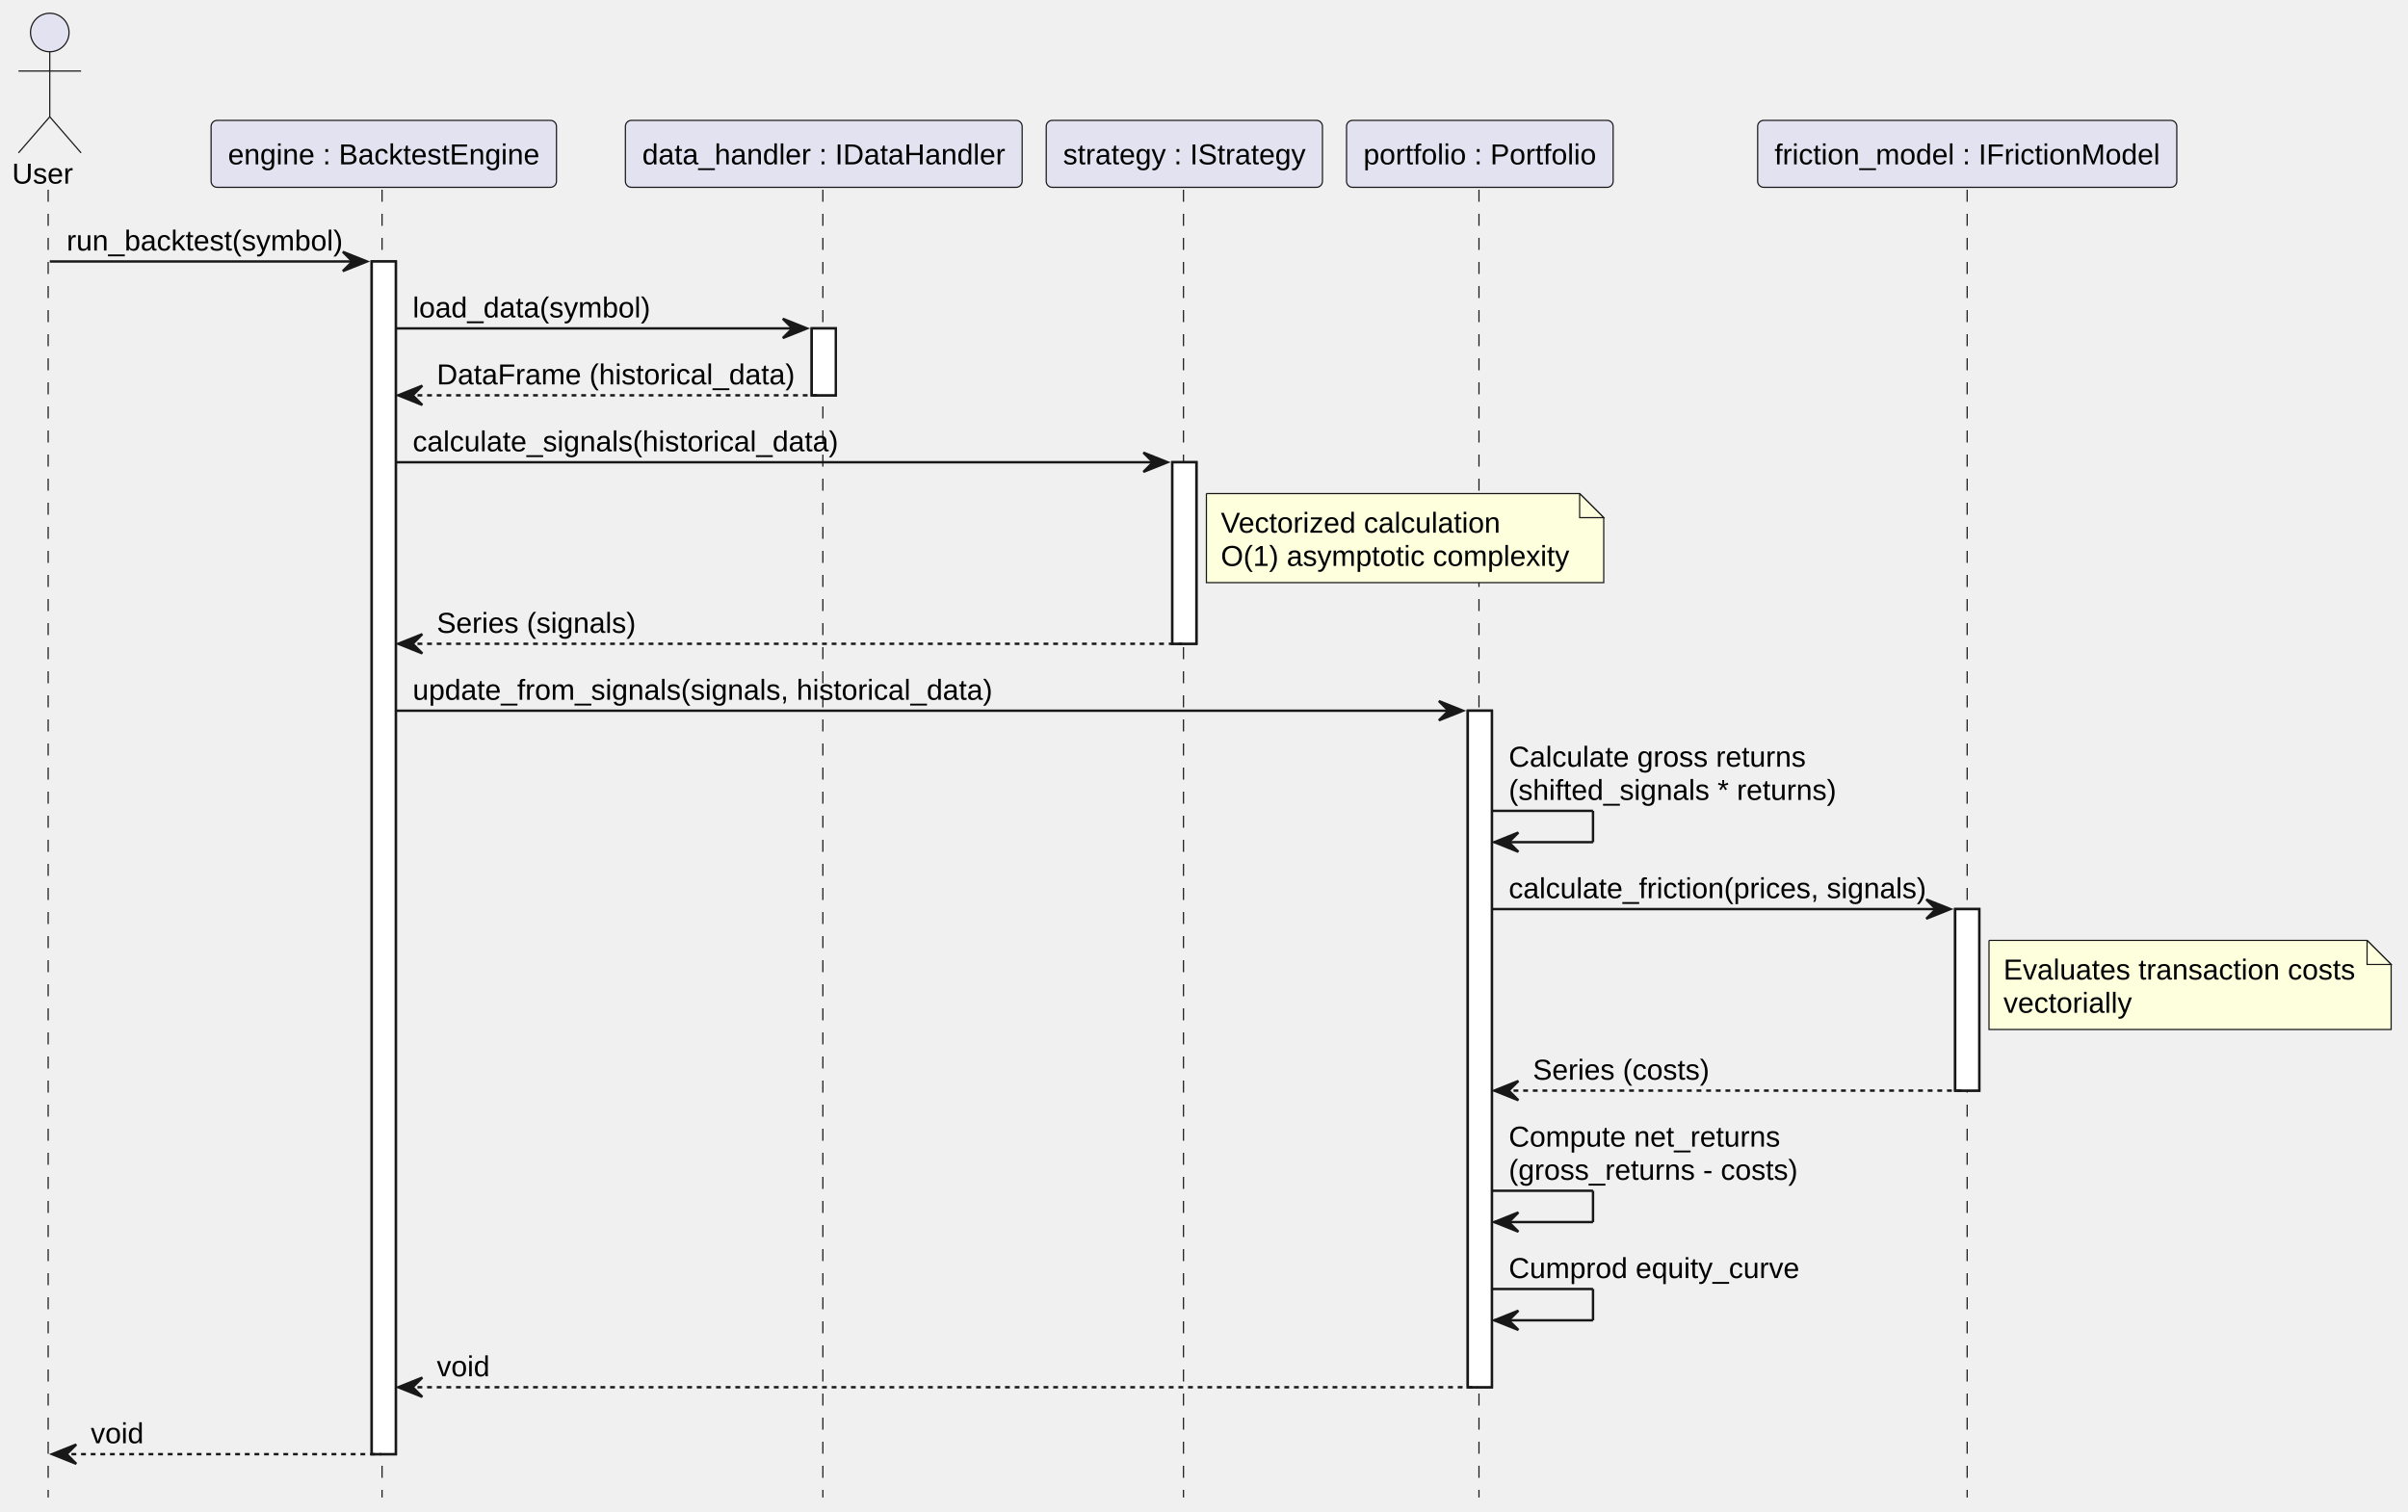
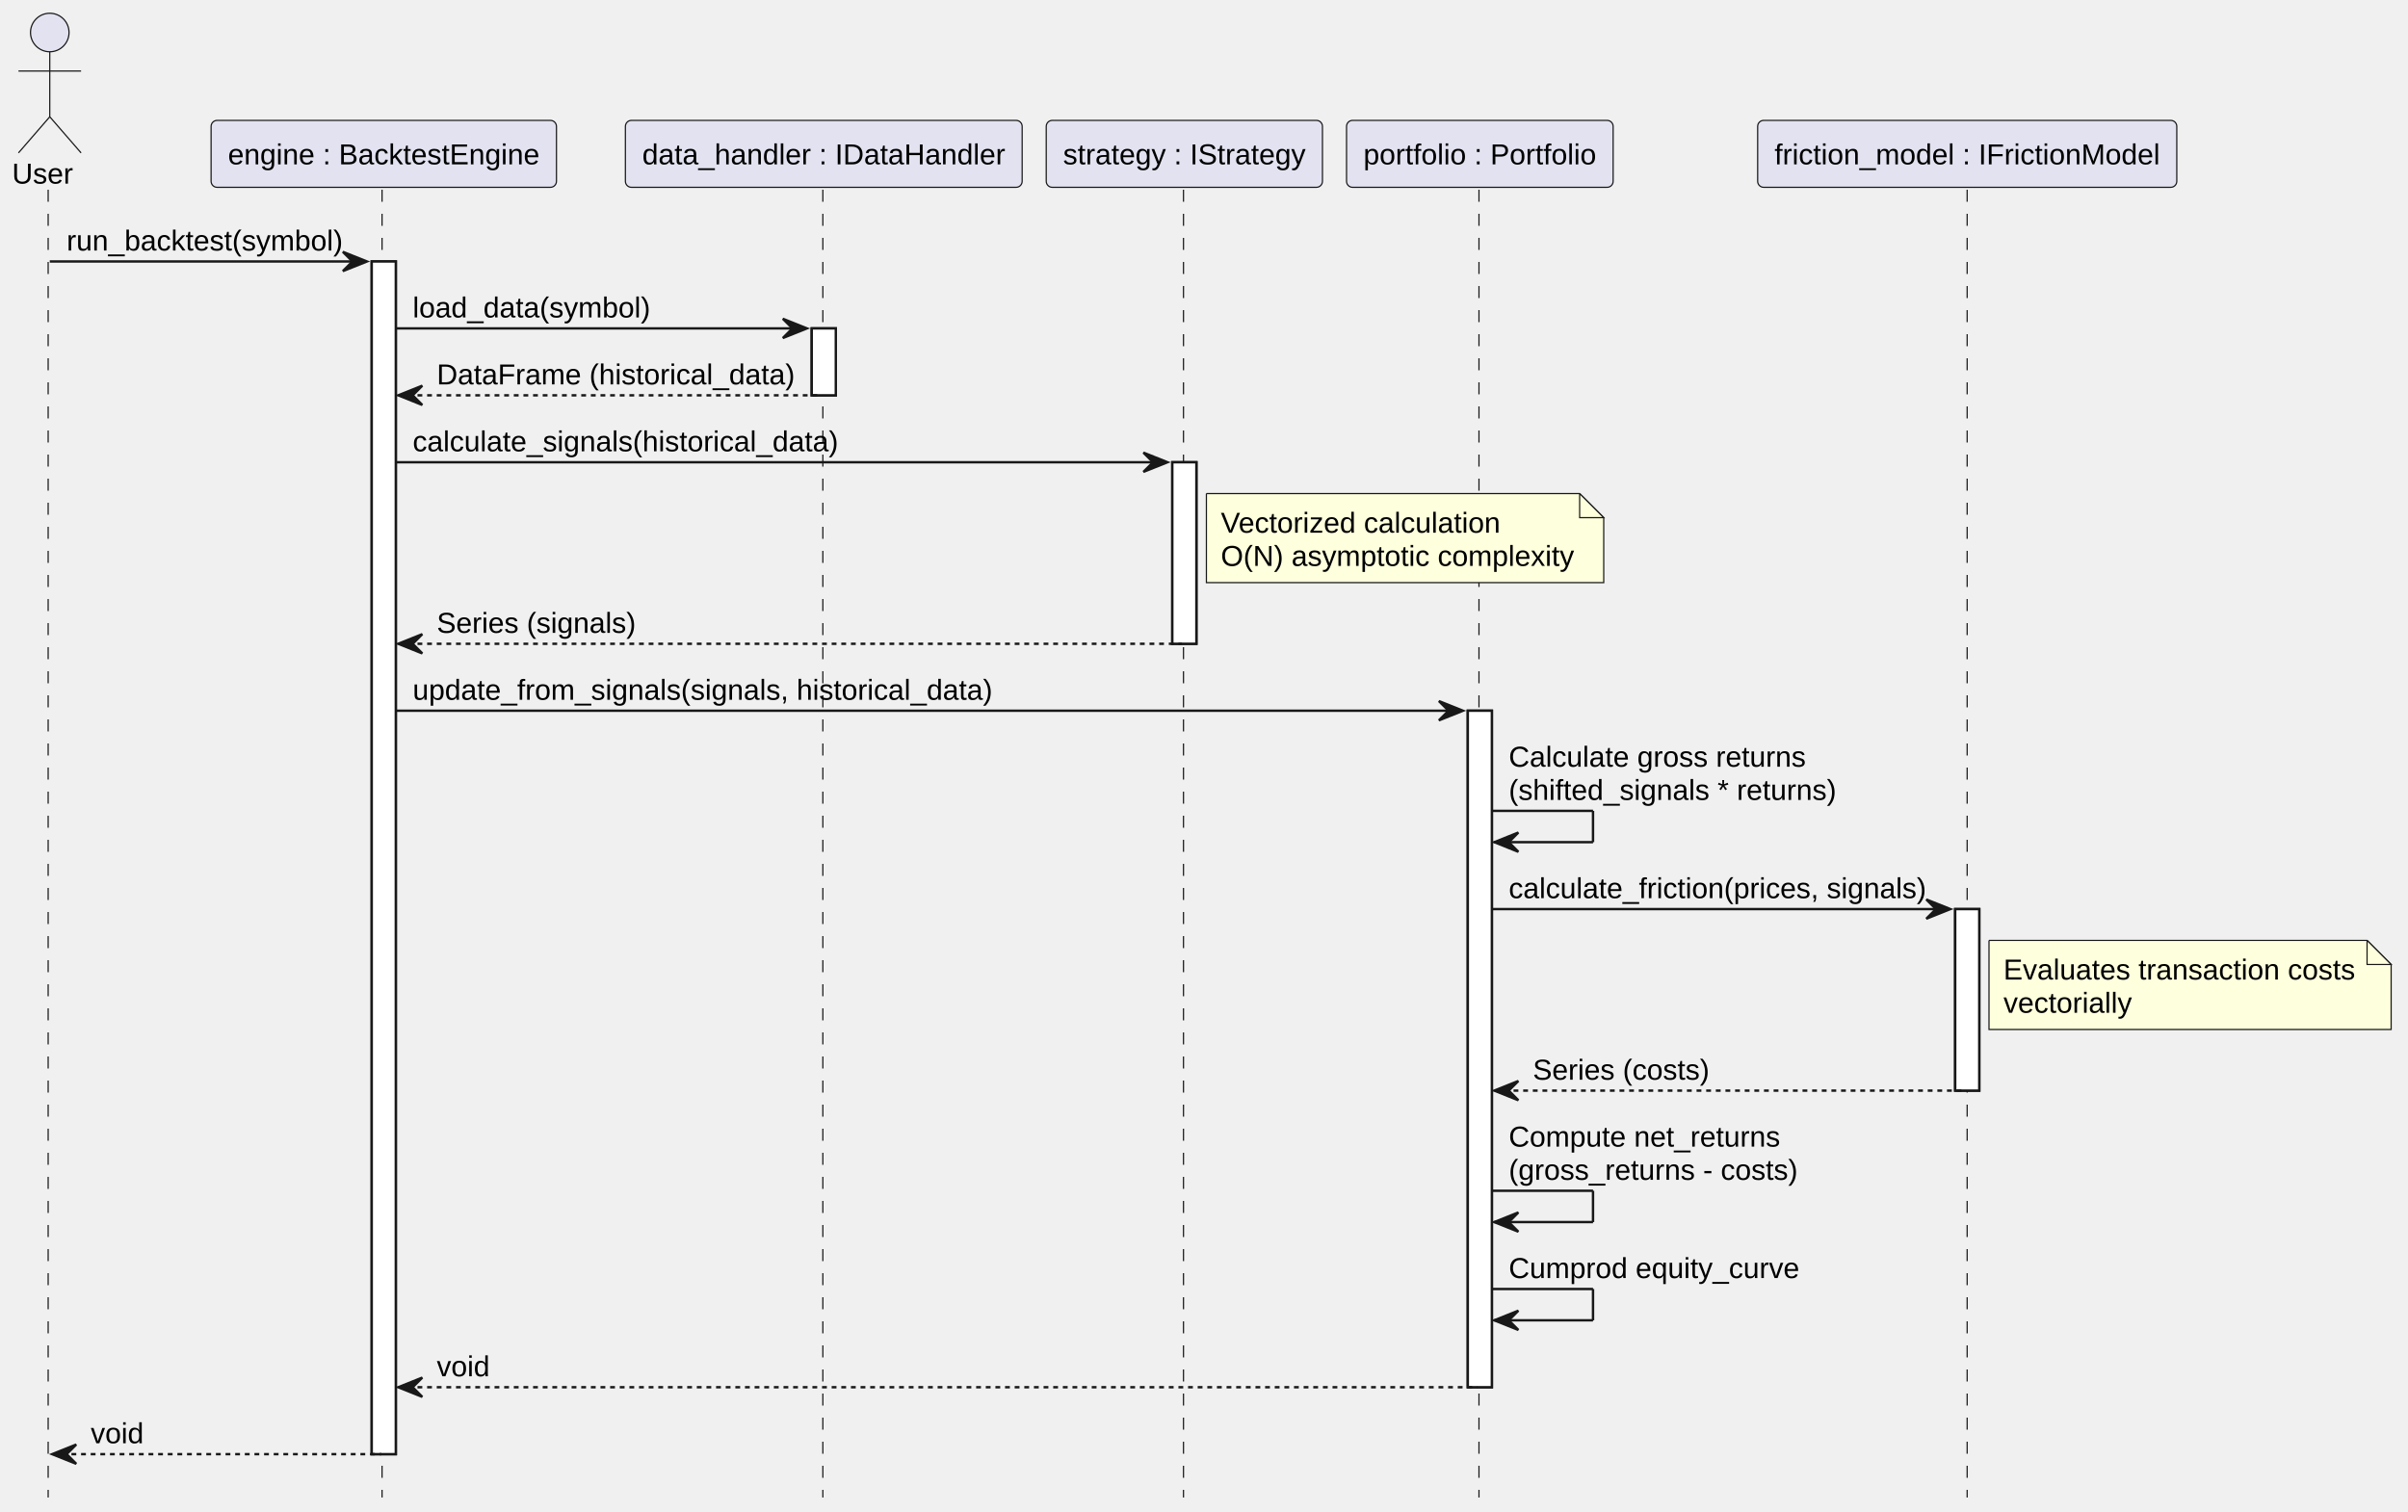
<svg xmlns="http://www.w3.org/2000/svg" contentStyleType="text/css" data-diagram-type="SEQUENCE" height="628px" preserveAspectRatio="none" style="width:1000px;height:628px;" version="1.1" viewBox="0 0 1000 628" width="1000px" zoomAndPan="magnify">
  <defs />
  <g>
    <g>
      <rect fill="#FFFFFF" height="495.379" style="stroke:#181818;stroke-width:1;" width="10" x="154.377" y="108.598" />
    </g>
    <g>
      <rect fill="#FFFFFF" height="27.799" style="stroke:#181818;stroke-width:1;" width="10" x="337.1" y="136.397" />
    </g>
    <g>
      <rect fill="#FFFFFF" height="75.397" style="stroke:#181818;stroke-width:1;" width="10" x="486.839" y="191.994" />
    </g>
    <g>
      <rect fill="#FFFFFF" height="280.988" style="stroke:#181818;stroke-width:1;" width="10" x="609.552" y="295.19" />
    </g>
    <g>
      <rect fill="#FFFFFF" height="75.397" style="stroke:#181818;stroke-width:1;" width="10" x="811.954" y="377.586" />
    </g>
    <g class="participant-lifeline" data-entity-uid="part1" data-qualified-name="User" id="part1-lifeline">
      <g>
        <rect fill="#000000" fill-opacity="0" height="543.178" width="8" x="16.668" y="78.799" />
        <line style="stroke:#181818;stroke-width:0.5;stroke-dasharray:5,5;" x1="20" x2="20" y1="78.799" y2="621.977" />
      </g>
    </g>
    <g class="participant-lifeline" data-entity-uid="part2" data-qualified-name="Engine" id="part2-lifeline">
      <g>
        <rect fill="#000000" fill-opacity="0" height="543.178" width="8" x="155.377" y="78.799" />
        <line style="stroke:#181818;stroke-width:0.5;stroke-dasharray:5,5;" x1="158.666" x2="158.666" y1="78.799" y2="621.977" />
      </g>
    </g>
    <g class="participant-lifeline" data-entity-uid="part3" data-qualified-name="DataHandler" id="part3-lifeline">
      <g>
        <rect fill="#000000" fill-opacity="0" height="543.178" width="8" x="338.1" y="78.799" />
        <line style="stroke:#181818;stroke-width:0.5;stroke-dasharray:5,5;" x1="341.716" x2="341.716" y1="78.799" y2="621.977" />
      </g>
    </g>
    <g class="participant-lifeline" data-entity-uid="part4" data-qualified-name="Strategy" id="part4-lifeline">
      <g>
        <rect fill="#000000" fill-opacity="0" height="543.178" width="8" x="487.839" y="78.799" />
        <line style="stroke:#181818;stroke-width:0.5;stroke-dasharray:5,5;" x1="491.483" x2="491.483" y1="78.799" y2="621.977" />
      </g>
    </g>
    <g class="participant-lifeline" data-entity-uid="part5" data-qualified-name="Portfolio" id="part5-lifeline">
      <g>
        <rect fill="#000000" fill-opacity="0" height="543.178" width="8" x="610.552" y="78.799" />
        <line style="stroke:#181818;stroke-width:0.5;stroke-dasharray:5,5;" x1="614.194" x2="614.194" y1="78.799" y2="621.977" />
      </g>
    </g>
    <g class="participant-lifeline" data-entity-uid="part6" data-qualified-name="Friction" id="part6-lifeline">
      <g>
        <rect fill="#000000" fill-opacity="0" height="543.178" width="8" x="812.954" y="78.799" />
        <line style="stroke:#181818;stroke-width:0.5;stroke-dasharray:5,5;" x1="816.924" x2="816.924" y1="78.799" y2="621.977" />
      </g>
    </g>
    <g class="participant participant-head" data-entity-uid="part1" data-qualified-name="User" id="part1-head">
      <text fill="#000000" font-family="Arial" font-size="12" lengthAdjust="spacing" textLength="25.336" x="5" y="76.256">User</text>
      <ellipse cx="20.668" cy="13.5" fill="#E2E2F0" rx="8" ry="8" style="stroke:#181818;stroke-width:0.5;" />
      <path d="M20.668,21.5 L20.668,48.5 M7.668,29.5 L33.668,29.5 M20.668,48.5 L7.668,63.5 M20.668,48.5 L33.668,63.5" fill="none" style="stroke:#181818;stroke-width:0.5;" />
    </g>
    <g class="participant participant-head" data-entity-uid="part2" data-qualified-name="Engine" id="part2-head">
      <rect fill="#E2E2F0" height="27.799" rx="2.5" ry="2.5" style="stroke:#181818;stroke-width:0.5;" width="143.422" x="87.666" y="50" />
      <text fill="#000000" font-family="Arial" font-size="12" lengthAdjust="spacing" textLength="129.422" x="94.666" y="68.256">engine : BacktestEngine</text>
    </g>
    <g class="participant participant-head" data-entity-uid="part3" data-qualified-name="DataHandler" id="part3-head">
      <rect fill="#E2E2F0" height="27.799" rx="2.5" ry="2.5" style="stroke:#181818;stroke-width:0.5;" width="164.768" x="259.716" y="50" />
      <text fill="#000000" font-family="Arial" font-size="12" lengthAdjust="spacing" textLength="150.768" x="266.716" y="68.256">data_handler : IDataHandler</text>
    </g>
    <g class="participant participant-head" data-entity-uid="part4" data-qualified-name="Strategy" id="part4-head">
      <rect fill="#E2E2F0" height="27.799" rx="2.5" ry="2.5" style="stroke:#181818;stroke-width:0.5;" width="114.711" x="434.483" y="50" />
      <text fill="#000000" font-family="Arial" font-size="12" lengthAdjust="spacing" textLength="100.711" x="441.483" y="68.256">strategy : IStrategy</text>
    </g>
    <g class="participant participant-head" data-entity-uid="part5" data-qualified-name="Portfolio" id="part5-head">
      <rect fill="#E2E2F0" height="27.799" rx="2.5" ry="2.5" style="stroke:#181818;stroke-width:0.5;" width="110.715" x="559.194" y="50" />
      <text fill="#000000" font-family="Arial" font-size="12" lengthAdjust="spacing" textLength="96.715" x="566.194" y="68.256">portfolio : Portfolio</text>
    </g>
    <g class="participant participant-head" data-entity-uid="part6" data-qualified-name="Friction" id="part6-head">
      <rect fill="#E2E2F0" height="27.799" rx="2.5" ry="2.5" style="stroke:#181818;stroke-width:0.5;" width="174.06" x="729.924" y="50" />
      <text fill="#000000" font-family="Arial" font-size="12" lengthAdjust="spacing" textLength="160.06" x="736.924" y="68.256">friction_model : IFrictionModel</text>
    </g>
    <g>
      <rect fill="#FFFFFF" height="495.379" style="stroke:#181818;stroke-width:1;" width="10" x="154.377" y="108.598" />
    </g>
    <g>
      <rect fill="#FFFFFF" height="27.799" style="stroke:#181818;stroke-width:1;" width="10" x="337.1" y="136.397" />
    </g>
    <g>
      <rect fill="#FFFFFF" height="75.397" style="stroke:#181818;stroke-width:1;" width="10" x="486.839" y="191.994" />
    </g>
    <g>
      <rect fill="#FFFFFF" height="280.988" style="stroke:#181818;stroke-width:1;" width="10" x="609.552" y="295.19" />
    </g>
    <g>
      <rect fill="#FFFFFF" height="75.397" style="stroke:#181818;stroke-width:1;" width="10" x="811.954" y="377.586" />
    </g>
    <g class="message" data-entity-1="part1" data-entity-2="part2" id="msg1">
      <polygon fill="#181818" points="142.377,104.598,152.377,108.598,142.377,112.598,146.377,108.598" style="stroke:#181818;stroke-width:1;" />
      <line style="stroke:#181818;stroke-width:1;" x1="20.668" x2="148.377" y1="108.598" y2="108.598" />
      <text fill="#000000" font-family="Arial" font-size="12" lengthAdjust="spacing" textLength="114.709" x="27.668" y="104.055">run_backtest(symbol)</text>
    </g>
    <g class="message" data-entity-1="part2" data-entity-2="part3" id="msg2">
      <polygon fill="#181818" points="325.1,132.397,335.1,136.397,325.1,140.397,329.1,136.397" style="stroke:#181818;stroke-width:1;" />
      <line style="stroke:#181818;stroke-width:1;" x1="164.377" x2="331.1" y1="136.397" y2="136.397" />
      <text fill="#000000" font-family="Arial" font-size="12" lengthAdjust="spacing" textLength="98.719" x="171.377" y="131.853">load_data(symbol)</text>
    </g>
    <g class="message" data-entity-1="part3" data-entity-2="part2" id="msg3">
      <polygon fill="#181818" points="175.377,160.195,165.377,164.195,175.377,168.195,171.377,164.195" style="stroke:#181818;stroke-width:1;" />
      <line style="stroke:#181818;stroke-width:1;stroke-dasharray:2,2;" x1="169.377" x2="341.1" y1="164.195" y2="164.195" />
      <text fill="#000000" font-family="Arial" font-size="12" lengthAdjust="spacing" textLength="148.723" x="181.377" y="159.652">DataFrame (historical_data)</text>
    </g>
    <g class="message" data-entity-1="part2" data-entity-2="part4" id="msg4">
      <polygon fill="#181818" points="474.839,187.994,484.839,191.994,474.839,195.994,478.839,191.994" style="stroke:#181818;stroke-width:1;" />
      <line style="stroke:#181818;stroke-width:1;" x1="164.377" x2="480.839" y1="191.994" y2="191.994" />
      <text fill="#000000" font-family="Arial" font-size="12" lengthAdjust="spacing" textLength="176.76" x="171.377" y="187.451">calculate_signals(historical_data)</text>
    </g>
    <path d="M501,204.994 L501,241.994 L666,241.994 L666,214.994 L656,204.994 L501,204.994" fill="#FEFFDD" style="stroke:#181818;stroke-width:0.5;" />
    <path d="M656,204.994 L656,214.994 L666,214.994 L656,204.994" fill="#FEFFDD" style="stroke:#181818;stroke-width:0.5;" />
    <text fill="#000000" font-family="Arial" font-size="12" lengthAdjust="spacing" textLength="116.731" x="507" y="221.25">Vectorized calculation</text>
-     <text fill="#000000" font-family="Arial" font-size="12" lengthAdjust="spacing" textLength="144.703" x="507" y="235.049">O(1) asymptotic complexity</text>
+     <text fill="#000000" font-family="Arial" font-size="12" lengthAdjust="spacing" textLength="144.703" x="507" y="235.049">O(N) asymptotic complexity</text>
    <g class="message" data-entity-1="part4" data-entity-2="part2" id="msg5">
      <polygon fill="#181818" points="175.377,263.391,165.377,267.391,175.377,271.391,171.377,267.391" style="stroke:#181818;stroke-width:1;" />
      <line style="stroke:#181818;stroke-width:1;stroke-dasharray:2,2;" x1="169.377" x2="490.839" y1="267.391" y2="267.391" />
      <text fill="#000000" font-family="Arial" font-size="12" lengthAdjust="spacing" textLength="82.693" x="181.377" y="262.848">Series (signals)</text>
    </g>
    <g class="message" data-entity-1="part2" data-entity-2="part5" id="msg6">
      <polygon fill="#181818" points="597.552,291.19,607.552,295.19,597.552,299.19,601.552,295.19" style="stroke:#181818;stroke-width:1;" />
      <line style="stroke:#181818;stroke-width:1;" x1="164.377" x2="603.552" y1="295.19" y2="295.19" />
      <text fill="#000000" font-family="Arial" font-size="12" lengthAdjust="spacing" textLength="240.797" x="171.377" y="290.647">update_from_signals(signals, historical_data)</text>
    </g>
    <g class="message" data-entity-1="part5" data-entity-2="part5" id="msg7">
      <line style="stroke:#181818;stroke-width:1;" x1="619.552" x2="661.552" y1="336.787" y2="336.787" />
      <line style="stroke:#181818;stroke-width:1;" x1="661.552" x2="661.552" y1="336.787" y2="349.787" />
      <line style="stroke:#181818;stroke-width:1;" x1="620.552" x2="661.552" y1="349.787" y2="349.787" />
      <polygon fill="#181818" points="630.552,345.787,620.552,349.787,630.552,353.787,626.552,349.787" style="stroke:#181818;stroke-width:1;" />
      <text fill="#000000" font-family="Arial" font-size="12" lengthAdjust="spacing" textLength="123.387" x="626.552" y="318.445">Calculate gross returns</text>
      <text fill="#000000" font-family="Arial" font-size="12" lengthAdjust="spacing" textLength="136.06" x="626.552" y="332.244">(shifted_signals * returns)</text>
    </g>
    <g class="message" data-entity-1="part5" data-entity-2="part6" id="msg8">
      <polygon fill="#181818" points="799.954,373.586,809.954,377.586,799.954,381.586,803.954,377.586" style="stroke:#181818;stroke-width:1;" />
      <line style="stroke:#181818;stroke-width:1;" x1="619.552" x2="805.954" y1="377.586" y2="377.586" />
      <text fill="#000000" font-family="Arial" font-size="12" lengthAdjust="spacing" textLength="173.402" x="626.552" y="373.043">calculate_friction(prices, signals)</text>
    </g>
    <path d="M826,390.586 L826,427.586 L993,427.586 L993,400.586 L983,390.586 L826,390.586" fill="#FEFFDD" style="stroke:#181818;stroke-width:0.5;" />
    <path d="M983,390.586 L983,400.586 L993,400.586 L983,390.586" fill="#FEFFDD" style="stroke:#181818;stroke-width:0.5;" />
    <text fill="#000000" font-family="Arial" font-size="12" lengthAdjust="spacing" textLength="146.074" x="832" y="406.842">Evaluates transaction costs</text>
    <text fill="#000000" font-family="Arial" font-size="12" lengthAdjust="spacing" textLength="53.35" x="832" y="420.641">vectorially</text>
    <g class="message" data-entity-1="part6" data-entity-2="part5" id="msg9">
      <polygon fill="#181818" points="630.552,448.982,620.552,452.982,630.552,456.982,626.552,452.982" style="stroke:#181818;stroke-width:1;" />
      <line style="stroke:#181818;stroke-width:1;stroke-dasharray:2,2;" x1="624.552" x2="815.954" y1="452.982" y2="452.982" />
      <text fill="#000000" font-family="Arial" font-size="12" lengthAdjust="spacing" textLength="73.348" x="636.552" y="448.44">Series (costs)</text>
    </g>
    <g class="message" data-entity-1="part5" data-entity-2="part5" id="msg10">
      <line style="stroke:#181818;stroke-width:1;" x1="619.552" x2="661.552" y1="494.58" y2="494.58" />
      <line style="stroke:#181818;stroke-width:1;" x1="661.552" x2="661.552" y1="494.58" y2="507.58" />
      <line style="stroke:#181818;stroke-width:1;" x1="620.552" x2="661.552" y1="507.58" y2="507.58" />
      <polygon fill="#181818" points="630.552,503.58,620.552,507.58,630.552,511.58,626.552,507.58" style="stroke:#181818;stroke-width:1;" />
      <text fill="#000000" font-family="Arial" font-size="12" lengthAdjust="spacing" textLength="112.728" x="626.552" y="476.238">Compute net_returns</text>
      <text fill="#000000" font-family="Arial" font-size="12" lengthAdjust="spacing" textLength="120.029" x="626.552" y="490.037">(gross_returns - costs)</text>
    </g>
    <g class="message" data-entity-1="part5" data-entity-2="part5" id="msg11">
      <line style="stroke:#181818;stroke-width:1;" x1="619.552" x2="661.552" y1="535.379" y2="535.379" />
      <line style="stroke:#181818;stroke-width:1;" x1="661.552" x2="661.552" y1="535.379" y2="548.379" />
      <line style="stroke:#181818;stroke-width:1;" x1="620.552" x2="661.552" y1="548.379" y2="548.379" />
      <polygon fill="#181818" points="630.552,544.379,620.552,548.379,630.552,552.379,626.552,548.379" style="stroke:#181818;stroke-width:1;" />
      <text fill="#000000" font-family="Arial" font-size="12" lengthAdjust="spacing" textLength="120.727" x="626.552" y="530.836">Cumprod equity_curve</text>
    </g>
    <g class="message" data-entity-1="part5" data-entity-2="part2" id="msg12">
      <polygon fill="#181818" points="175.377,572.178,165.377,576.178,175.377,580.178,171.377,576.178" style="stroke:#181818;stroke-width:1;" />
      <line style="stroke:#181818;stroke-width:1;stroke-dasharray:2,2;" x1="169.377" x2="613.552" y1="576.178" y2="576.178" />
      <text fill="#000000" font-family="Arial" font-size="12" lengthAdjust="spacing" textLength="22.014" x="181.377" y="571.635">void</text>
    </g>
    <g class="message" data-entity-1="part2" data-entity-2="part1" id="msg13">
      <polygon fill="#181818" points="31.668,599.977,21.668,603.977,31.668,607.977,27.668,603.977" style="stroke:#181818;stroke-width:1;" />
      <line style="stroke:#181818;stroke-width:1;stroke-dasharray:2,2;" x1="25.668" x2="158.377" y1="603.977" y2="603.977" />
      <text fill="#000000" font-family="Arial" font-size="12" lengthAdjust="spacing" textLength="22.014" x="37.668" y="599.434">void</text>
    </g>
  </g>
</svg>
